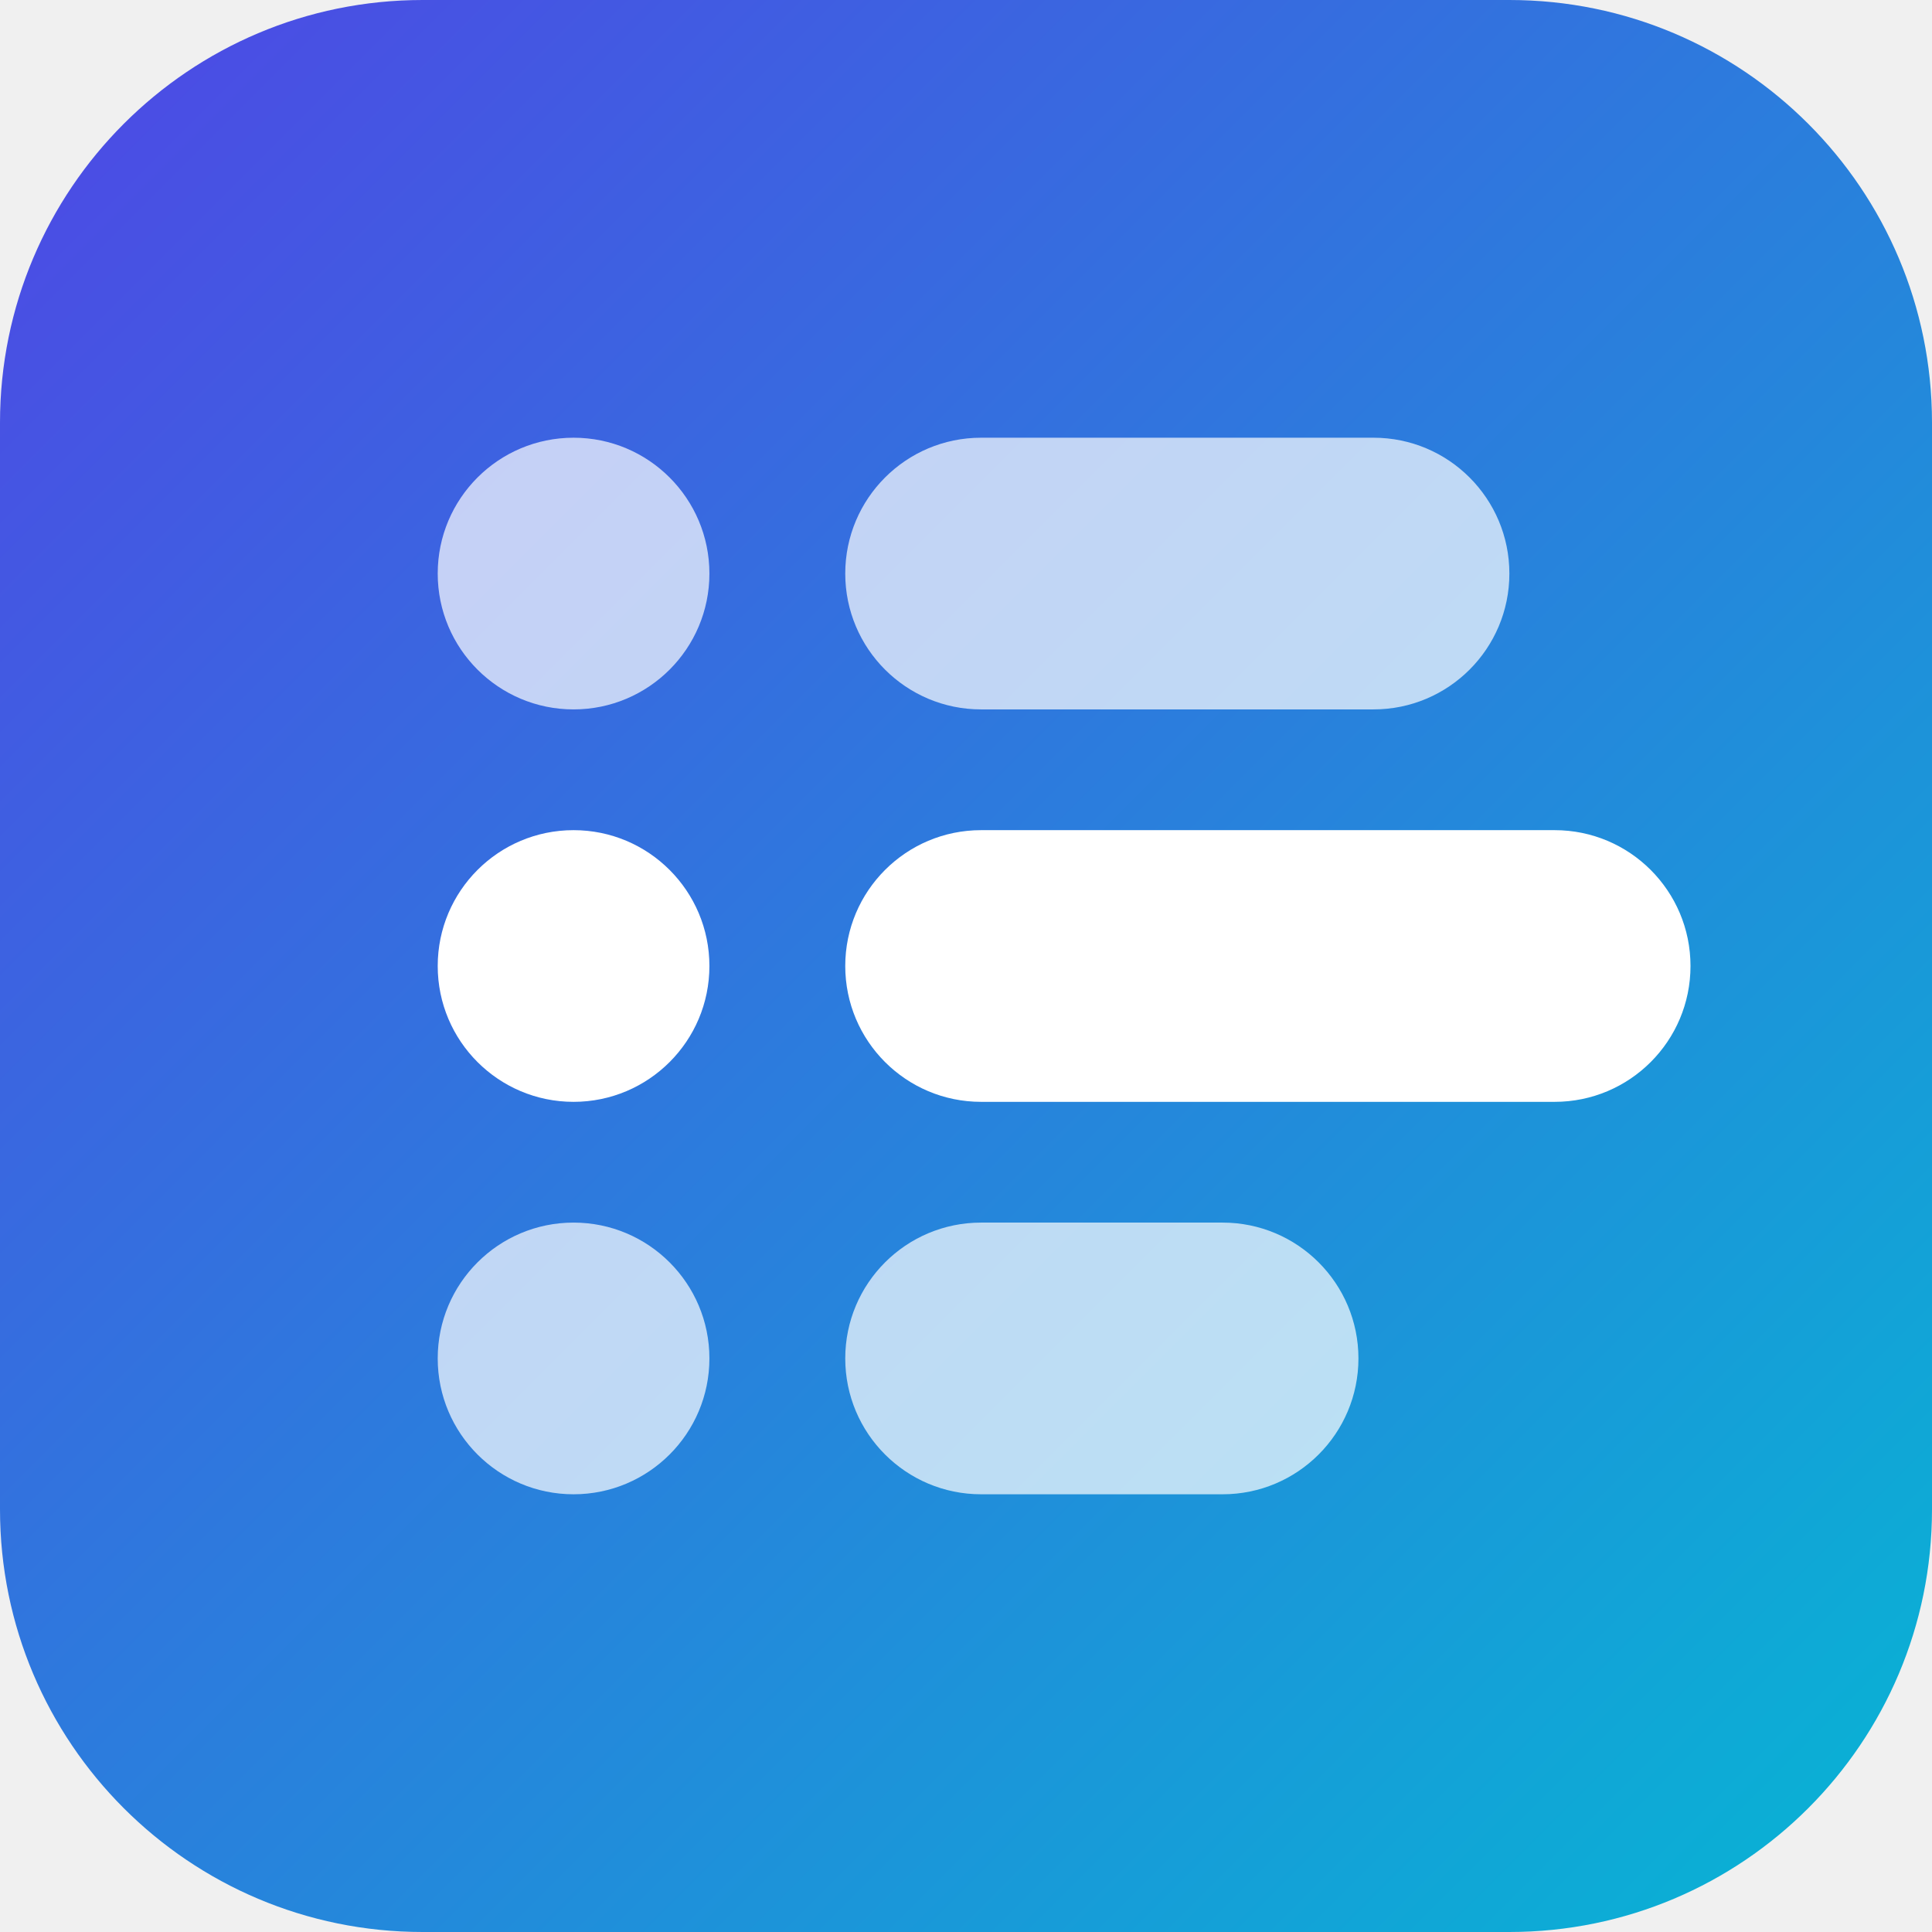
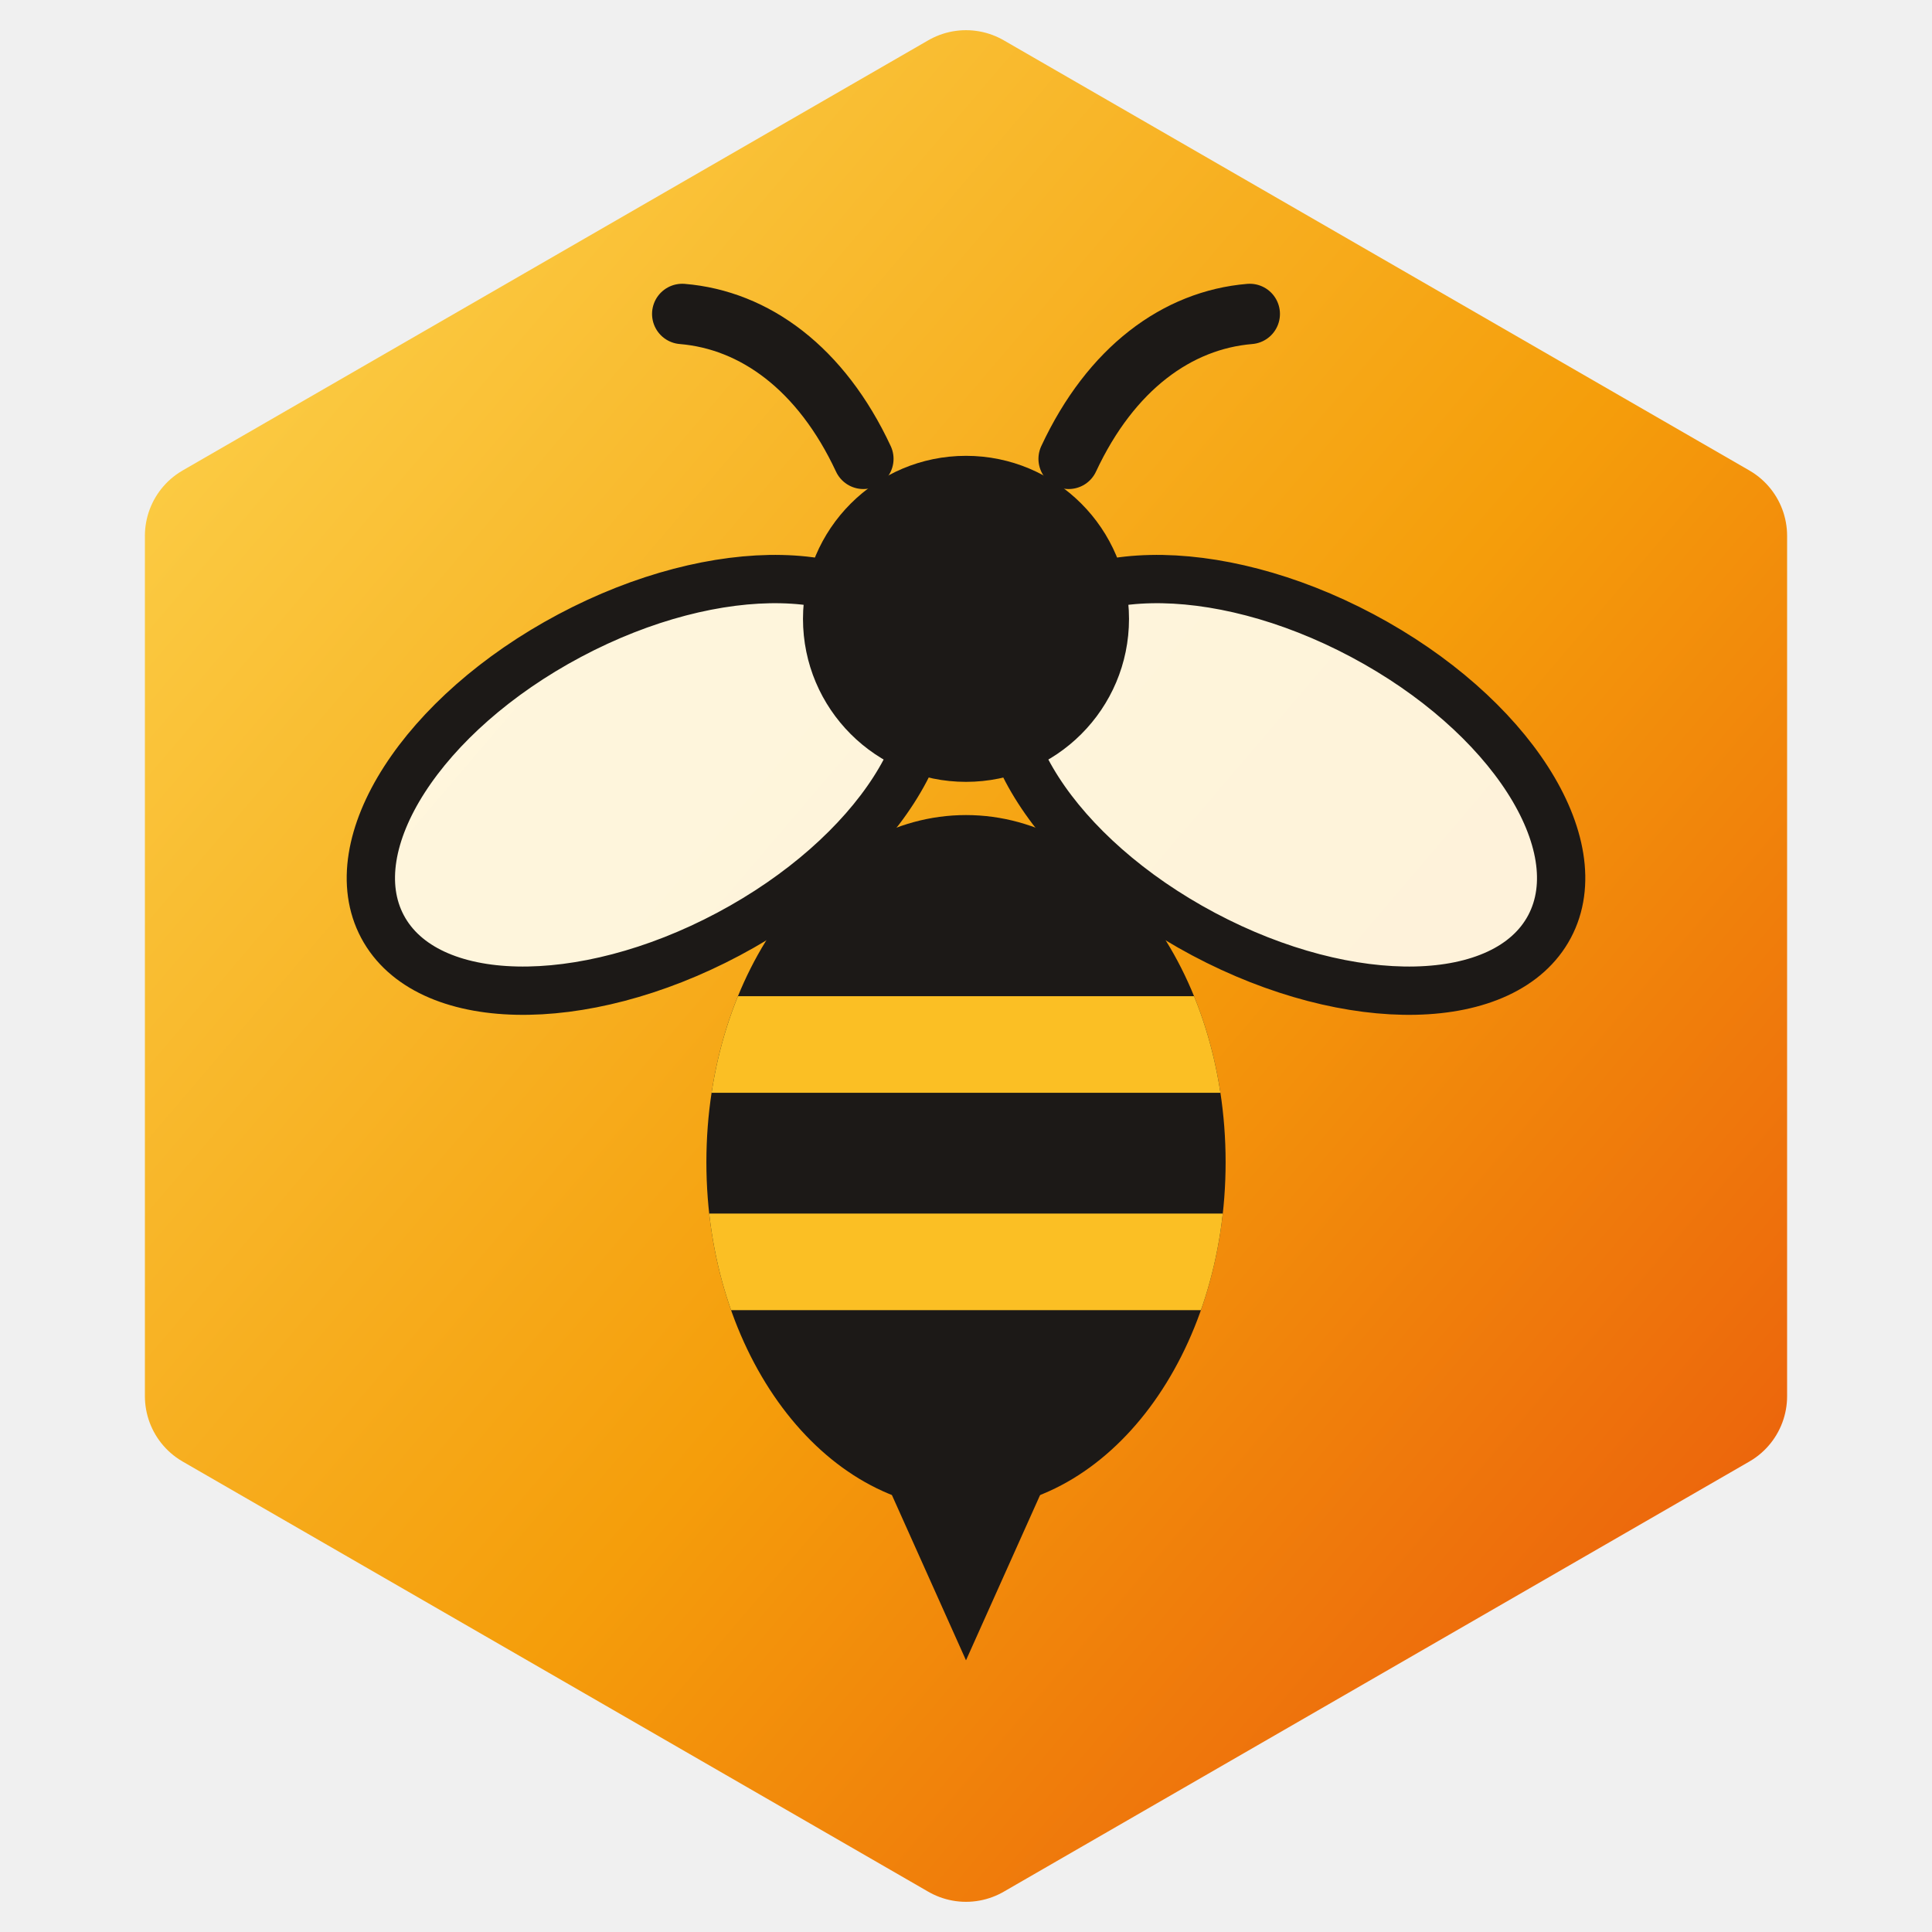
<svg xmlns="http://www.w3.org/2000/svg" viewBox="0 0 64 64">
  <defs>
-     <linearGradient id="g" x1="0" y1="0" x2="1" y2="1">
-       <stop offset="0" stop-color="#4f46e5" />
-       <stop offset="1" stop-color="#06b6d4" />
+     <linearGradient id="hx" x1="0" y1="0" x2="1" y2="1">
+       <stop offset="0" stop-color="#FCD34D" />
+       <stop offset=".55" stop-color="#F59E0B" />
+       <stop offset="1" stop-color="#EA580C" />
    </linearGradient>
+     <clipPath id="bd">
+       <ellipse cx="32" cy="38.5" rx="8.6" ry="11.5" />
+     </clipPath>
  </defs>
-   <rect width="64" height="64" rx="14" fill="url(#g)" />
-   <g fill="#fff">
-     <circle cx="19" cy="19" r="4.5" opacity=".7" />
-     <rect x="28" y="14.5" width="22" height="9" rx="4.5" opacity=".7" />
-     <circle cx="19" cy="32" r="4.5" />
-     <rect x="28" y="27.5" width="28" height="9" rx="4.5" />
-     <circle cx="19" cy="45" r="4.5" opacity=".7" />
-     <rect x="28" y="40.5" width="17" height="9" rx="4.5" opacity=".7" />
+   <path d="M32 3.5 56.7 17.75v28.5L32 60.5 7.3 46.25v-28.5z" fill="url(#hx)" stroke="url(#hx)" stroke-width="5" stroke-linejoin="round" />
+   <g fill="#FFFBEB" fill-opacity=".92" stroke="#1C1917" stroke-width="1.6">
+     <ellipse cx="21.5" cy="26" rx="10" ry="5.6" transform="rotate(-28 21.5 26)" />
+     <ellipse cx="42.5" cy="26" rx="10" ry="5.6" transform="rotate(28 42.5 26)" />
+   </g>
+   <g fill="#1C1917">
+     <path d="M28.6 15.2c-1.4-3-3.6-4.6-6-4.8M35.4 15.2c1.4-3 3.6-4.6 6-4.8" fill="none" stroke="#1C1917" stroke-width="2" stroke-linecap="round" />
+     <circle cx="32" cy="20.5" r="5.4" />
+     <ellipse cx="32" cy="38.5" rx="8.6" ry="11.5" />
+     <path d="M29.4 49.2 32 55l2.6-5.8z" />
+   </g>
+   <g clip-path="url(#bd)" fill="#FBBF24">
+     <rect x="20" y="33" width="24" height="3.2" />
+     <rect x="20" y="40.2" width="24" height="3.2" />
  </g>
</svg>
